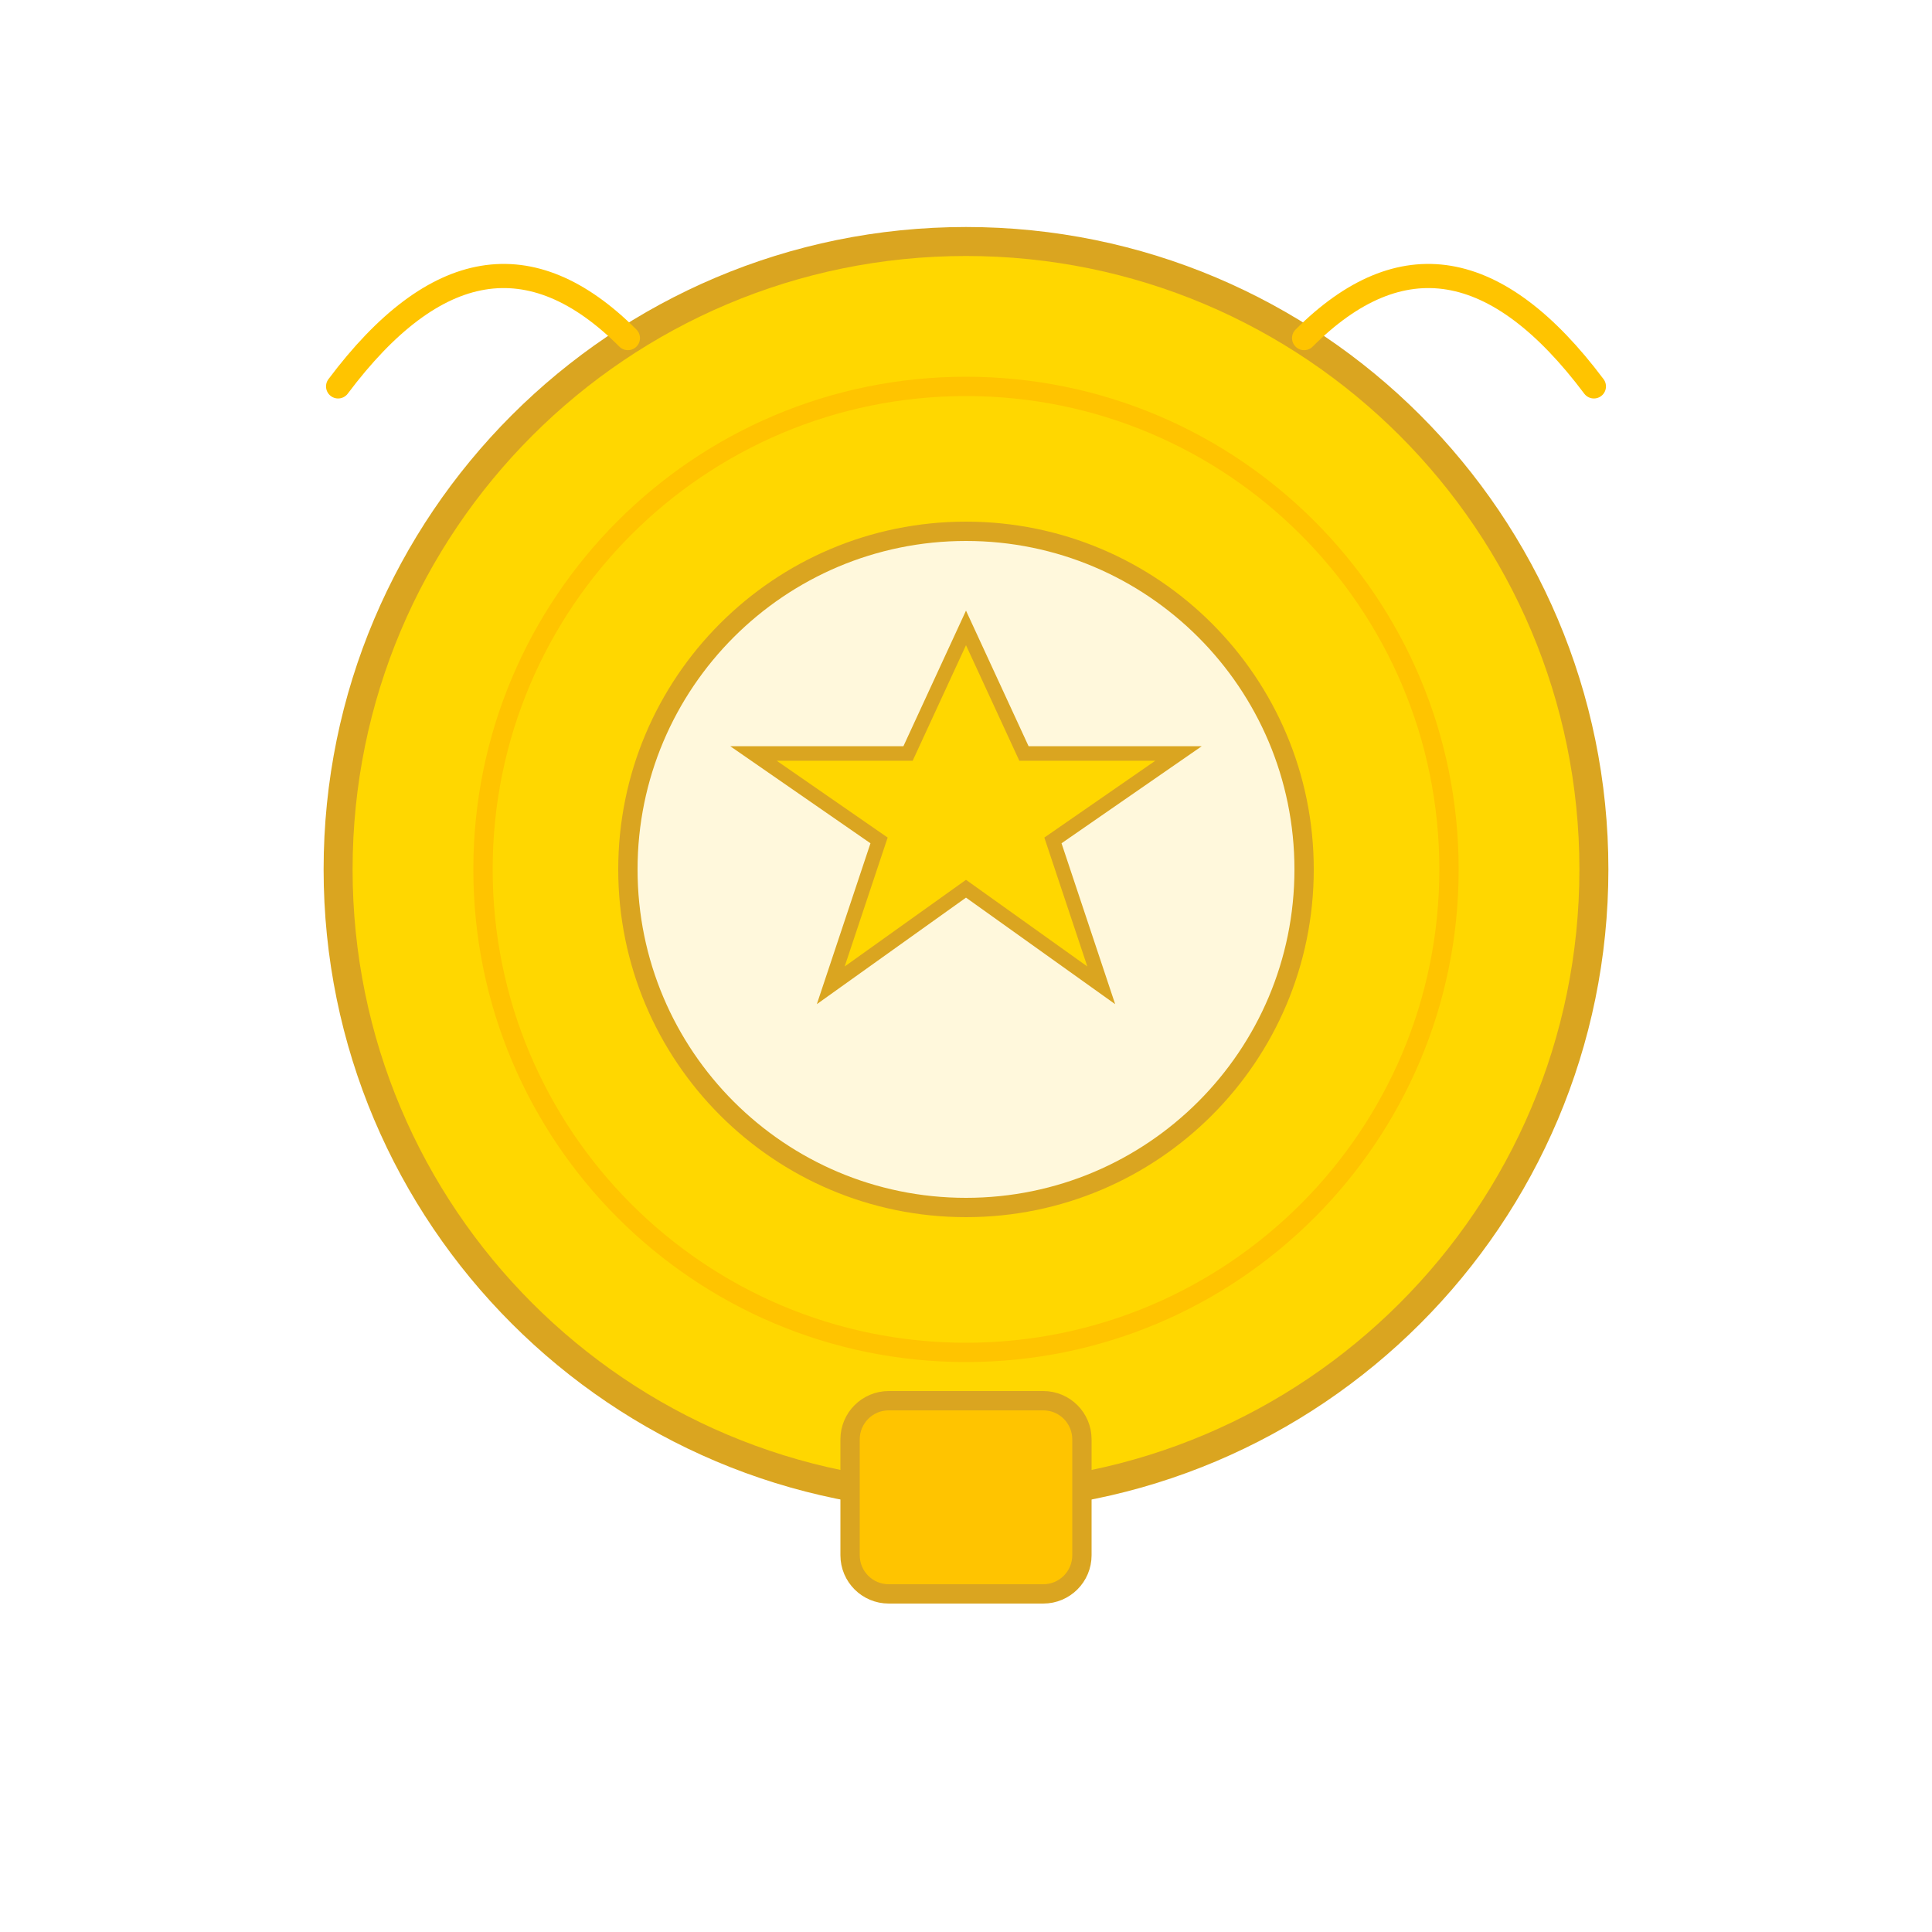
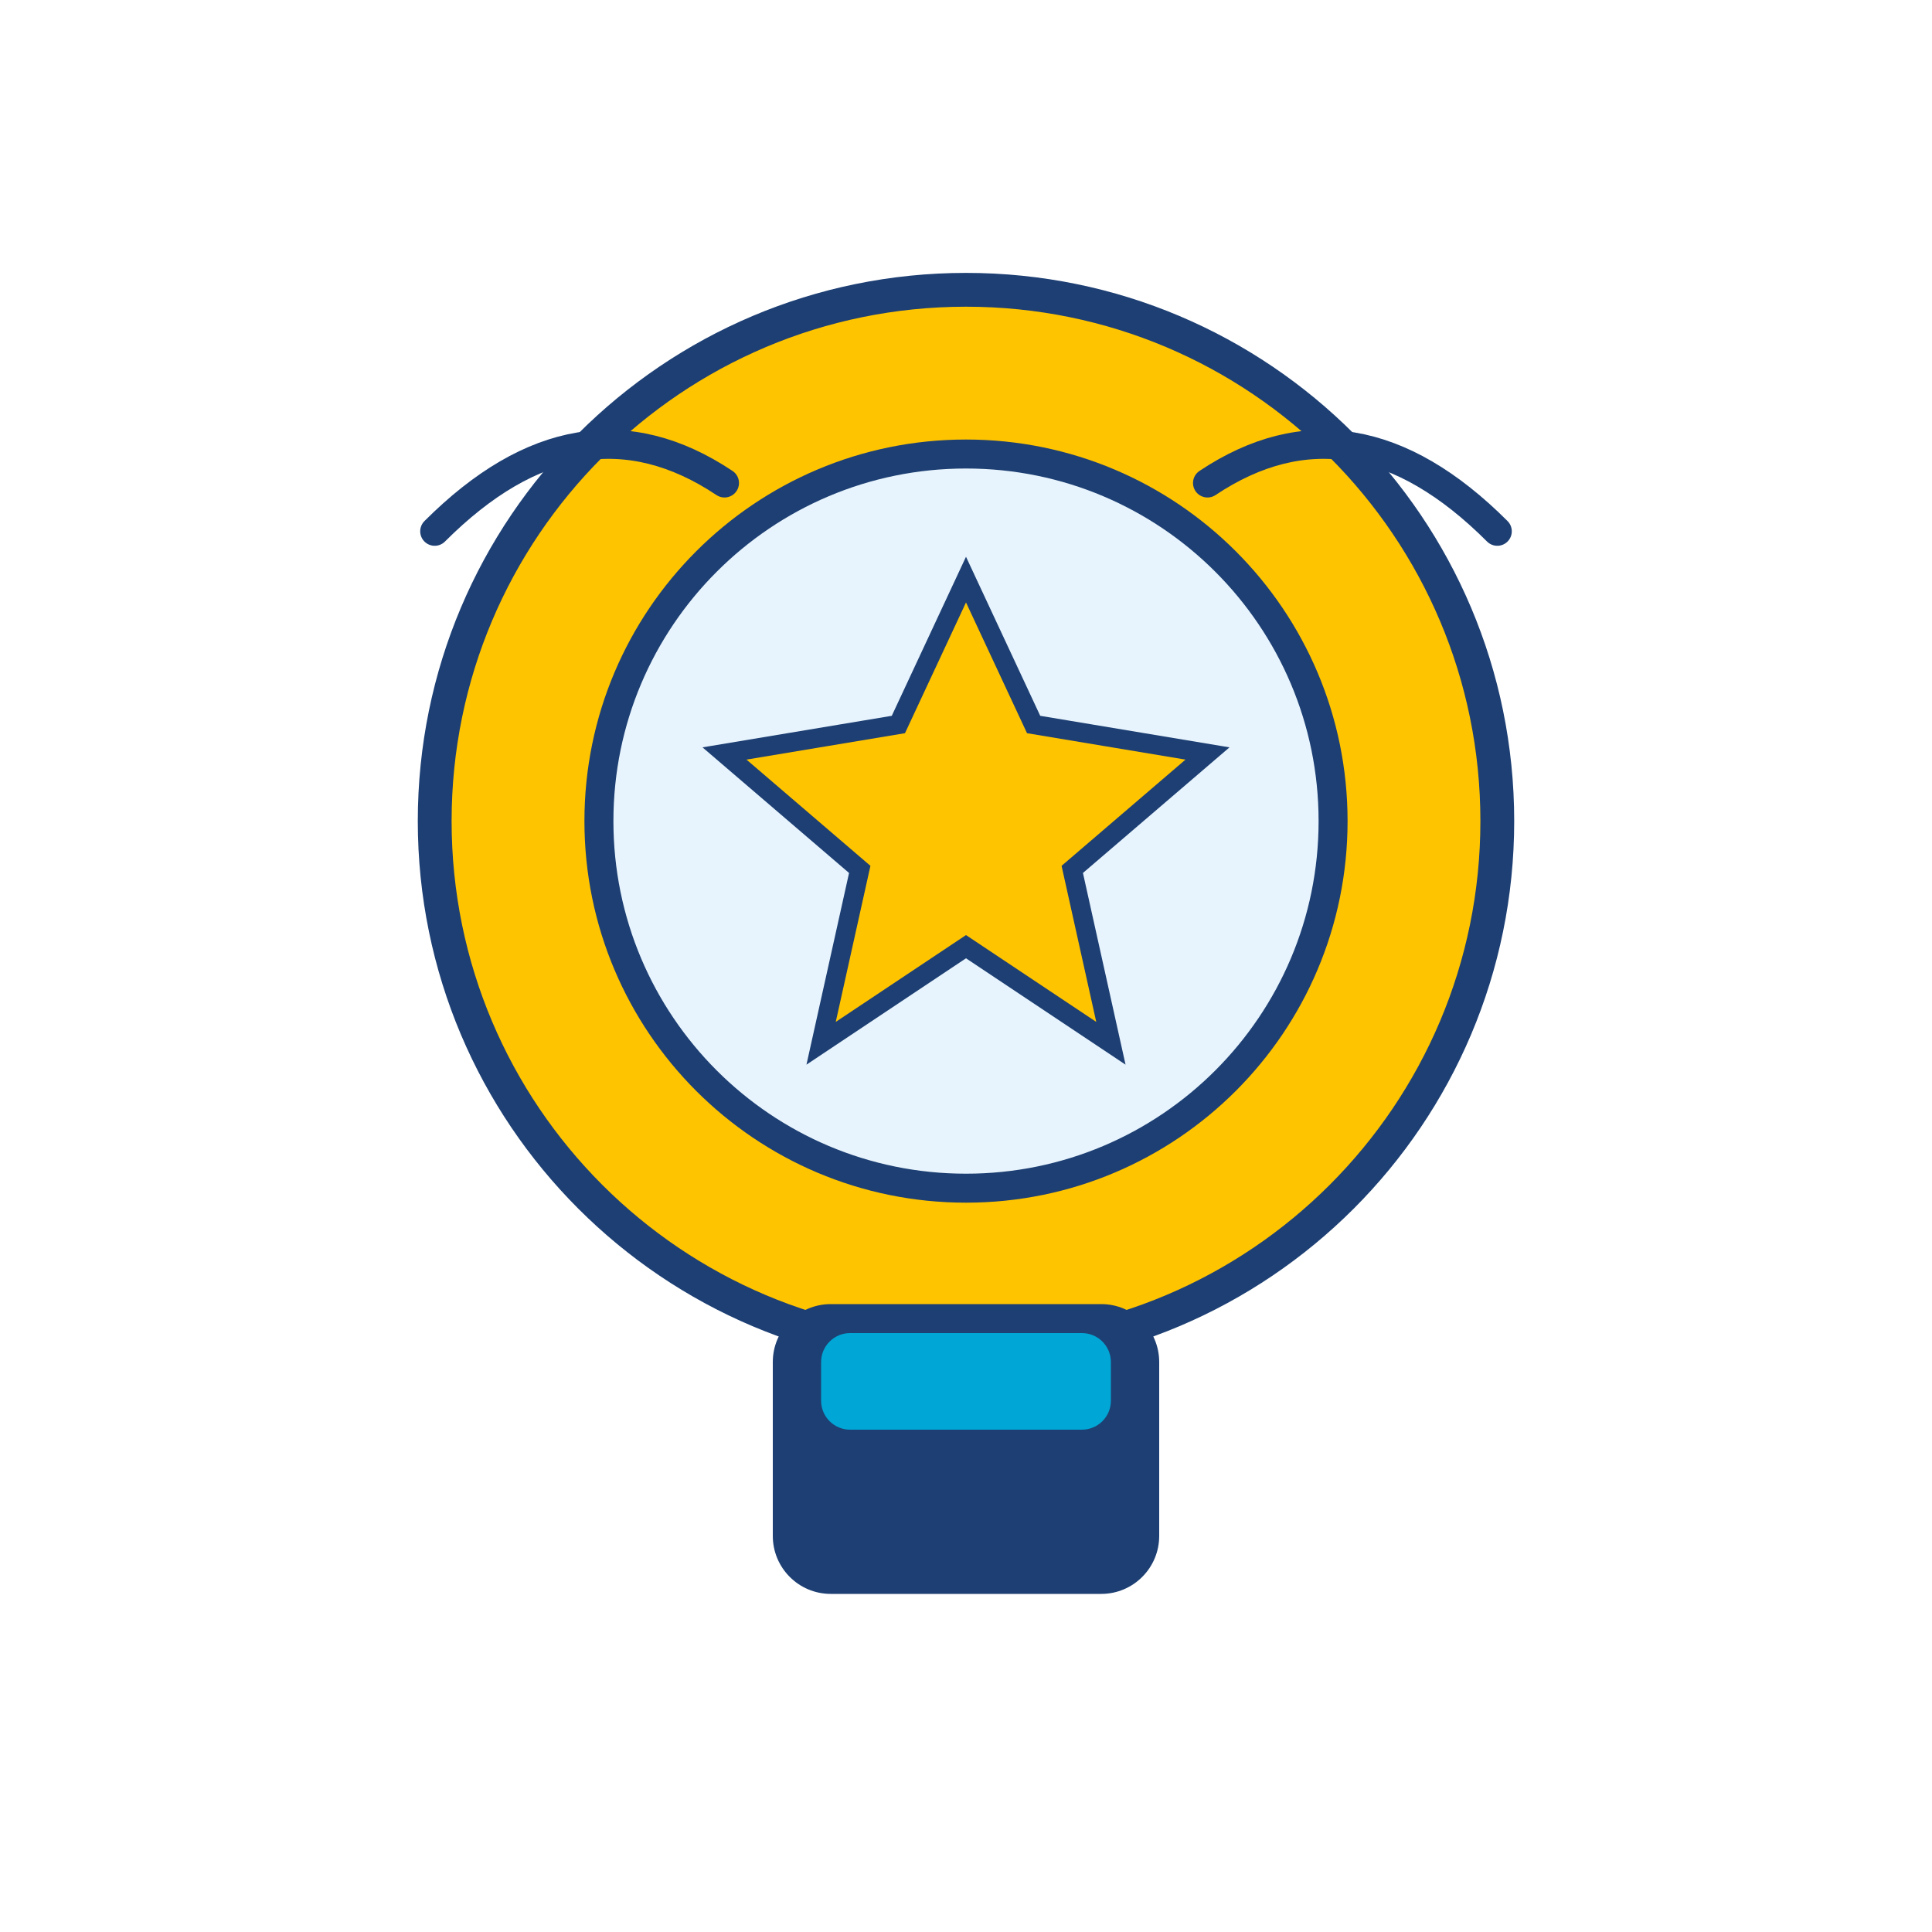
<svg xmlns="http://www.w3.org/2000/svg" viewBox="0 0 200 200">
-   <circle cx="100" cy="90" r="65" fill="#FFD700" stroke="#DAA520" stroke-width="3" />
-   <circle cx="100" cy="90" r="50" fill="none" stroke="#FFC400" stroke-width="2" />
-   <circle cx="100" cy="90" r="35" fill="#FFF8DC" stroke="#DAA520" stroke-width="2" />
-   <polygon points="100,65 106,78 122,78 109,87 114,102 100,92 86,102 91,87 78,78 94,78" fill="#FFD700" stroke="#DAA520" stroke-width="1.5" />
-   <path d="M35 40 Q50 20 65 35" fill="none" stroke="#FFC400" stroke-width="2.5" stroke-linecap="round" />
-   <path d="M165 40 Q150 20 135 35" fill="none" stroke="#FFC400" stroke-width="2.5" stroke-linecap="round" />
-   <rect x="88" y="145" width="24" height="20" rx="4" fill="#FFC400" stroke="#DAA520" stroke-width="2" />
+   <circle cx="100" cy="85" r="55" fill="#FFC400" stroke="#1D3F73" stroke-width="3.5" />
+   <circle cx="100" cy="85" r="38" fill="#E8F4FD" stroke="#1D3F73" stroke-width="3" />
+   <polygon points="100,60 107,75 125,78 111,90 115,108 100,98 85,108 89,90 75,78 93,75" fill="#FFC400" stroke="#1D3F73" stroke-width="2" />
+   <rect x="80" y="135" width="40" height="30" rx="6" fill="#1D3F73" />
+   <rect x="85" y="138" width="30" height="10" rx="3" fill="#00A6D6" />
+   <path d="M45 55 Q60 40 75 50" fill="none" stroke="#1D3F73" stroke-width="3" stroke-linecap="round" />
+   <path d="M155 55 Q140 40 125 50" fill="none" stroke="#1D3F73" stroke-width="3" stroke-linecap="round" />
</svg>
